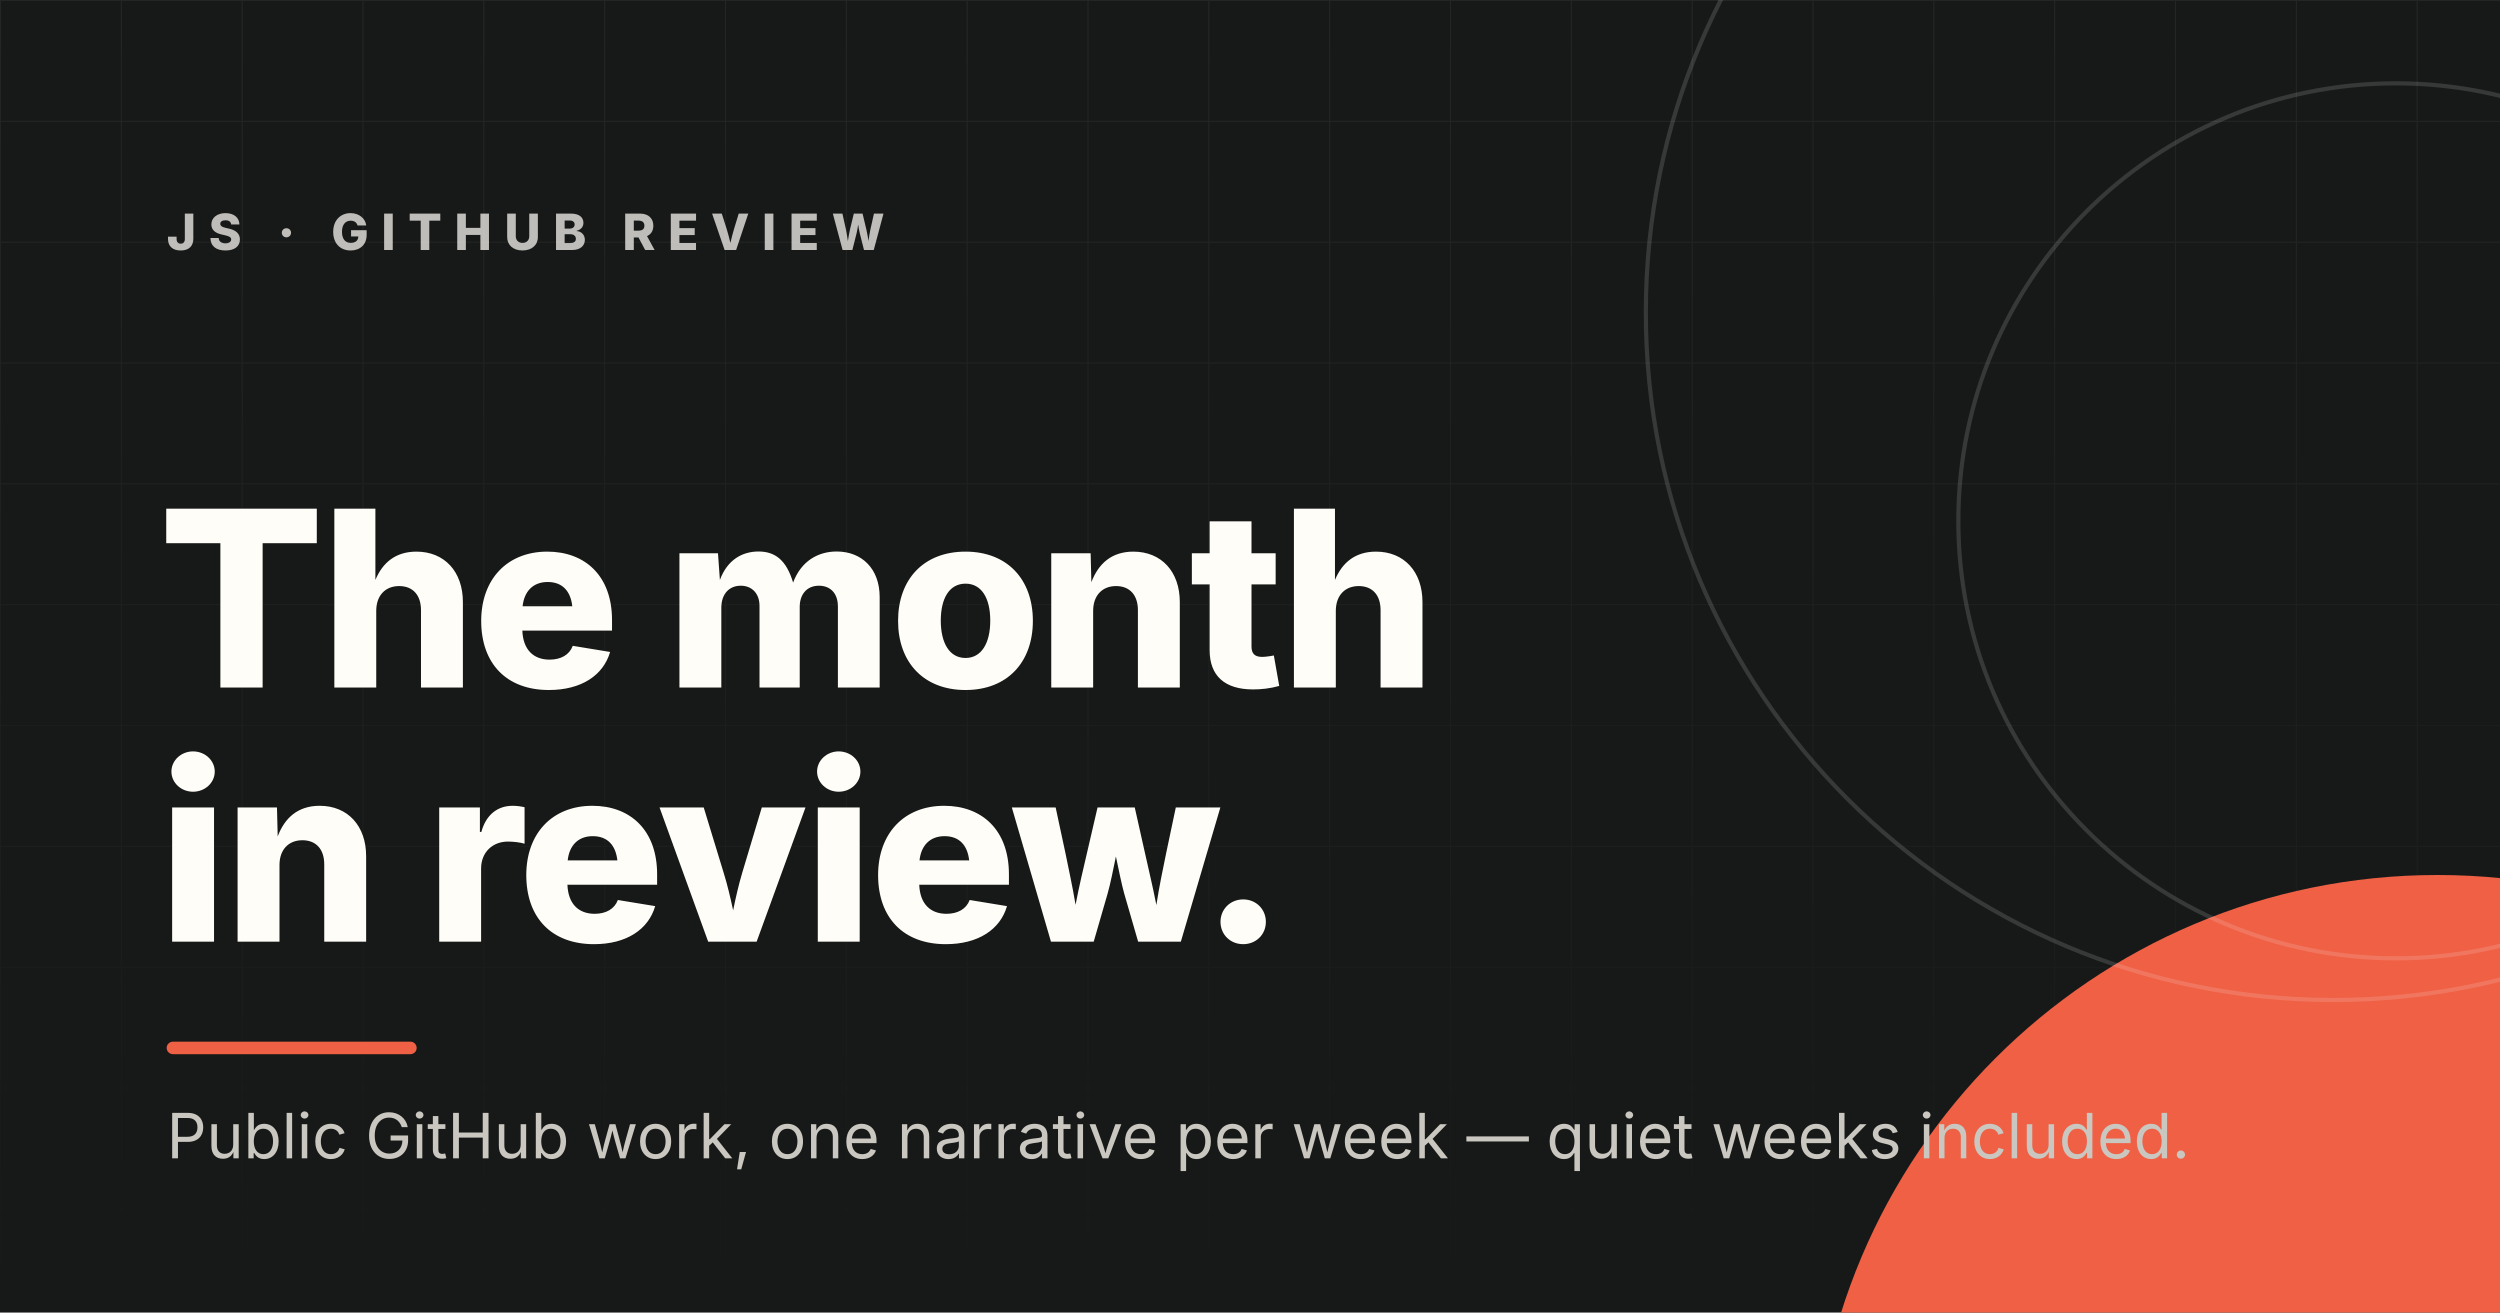
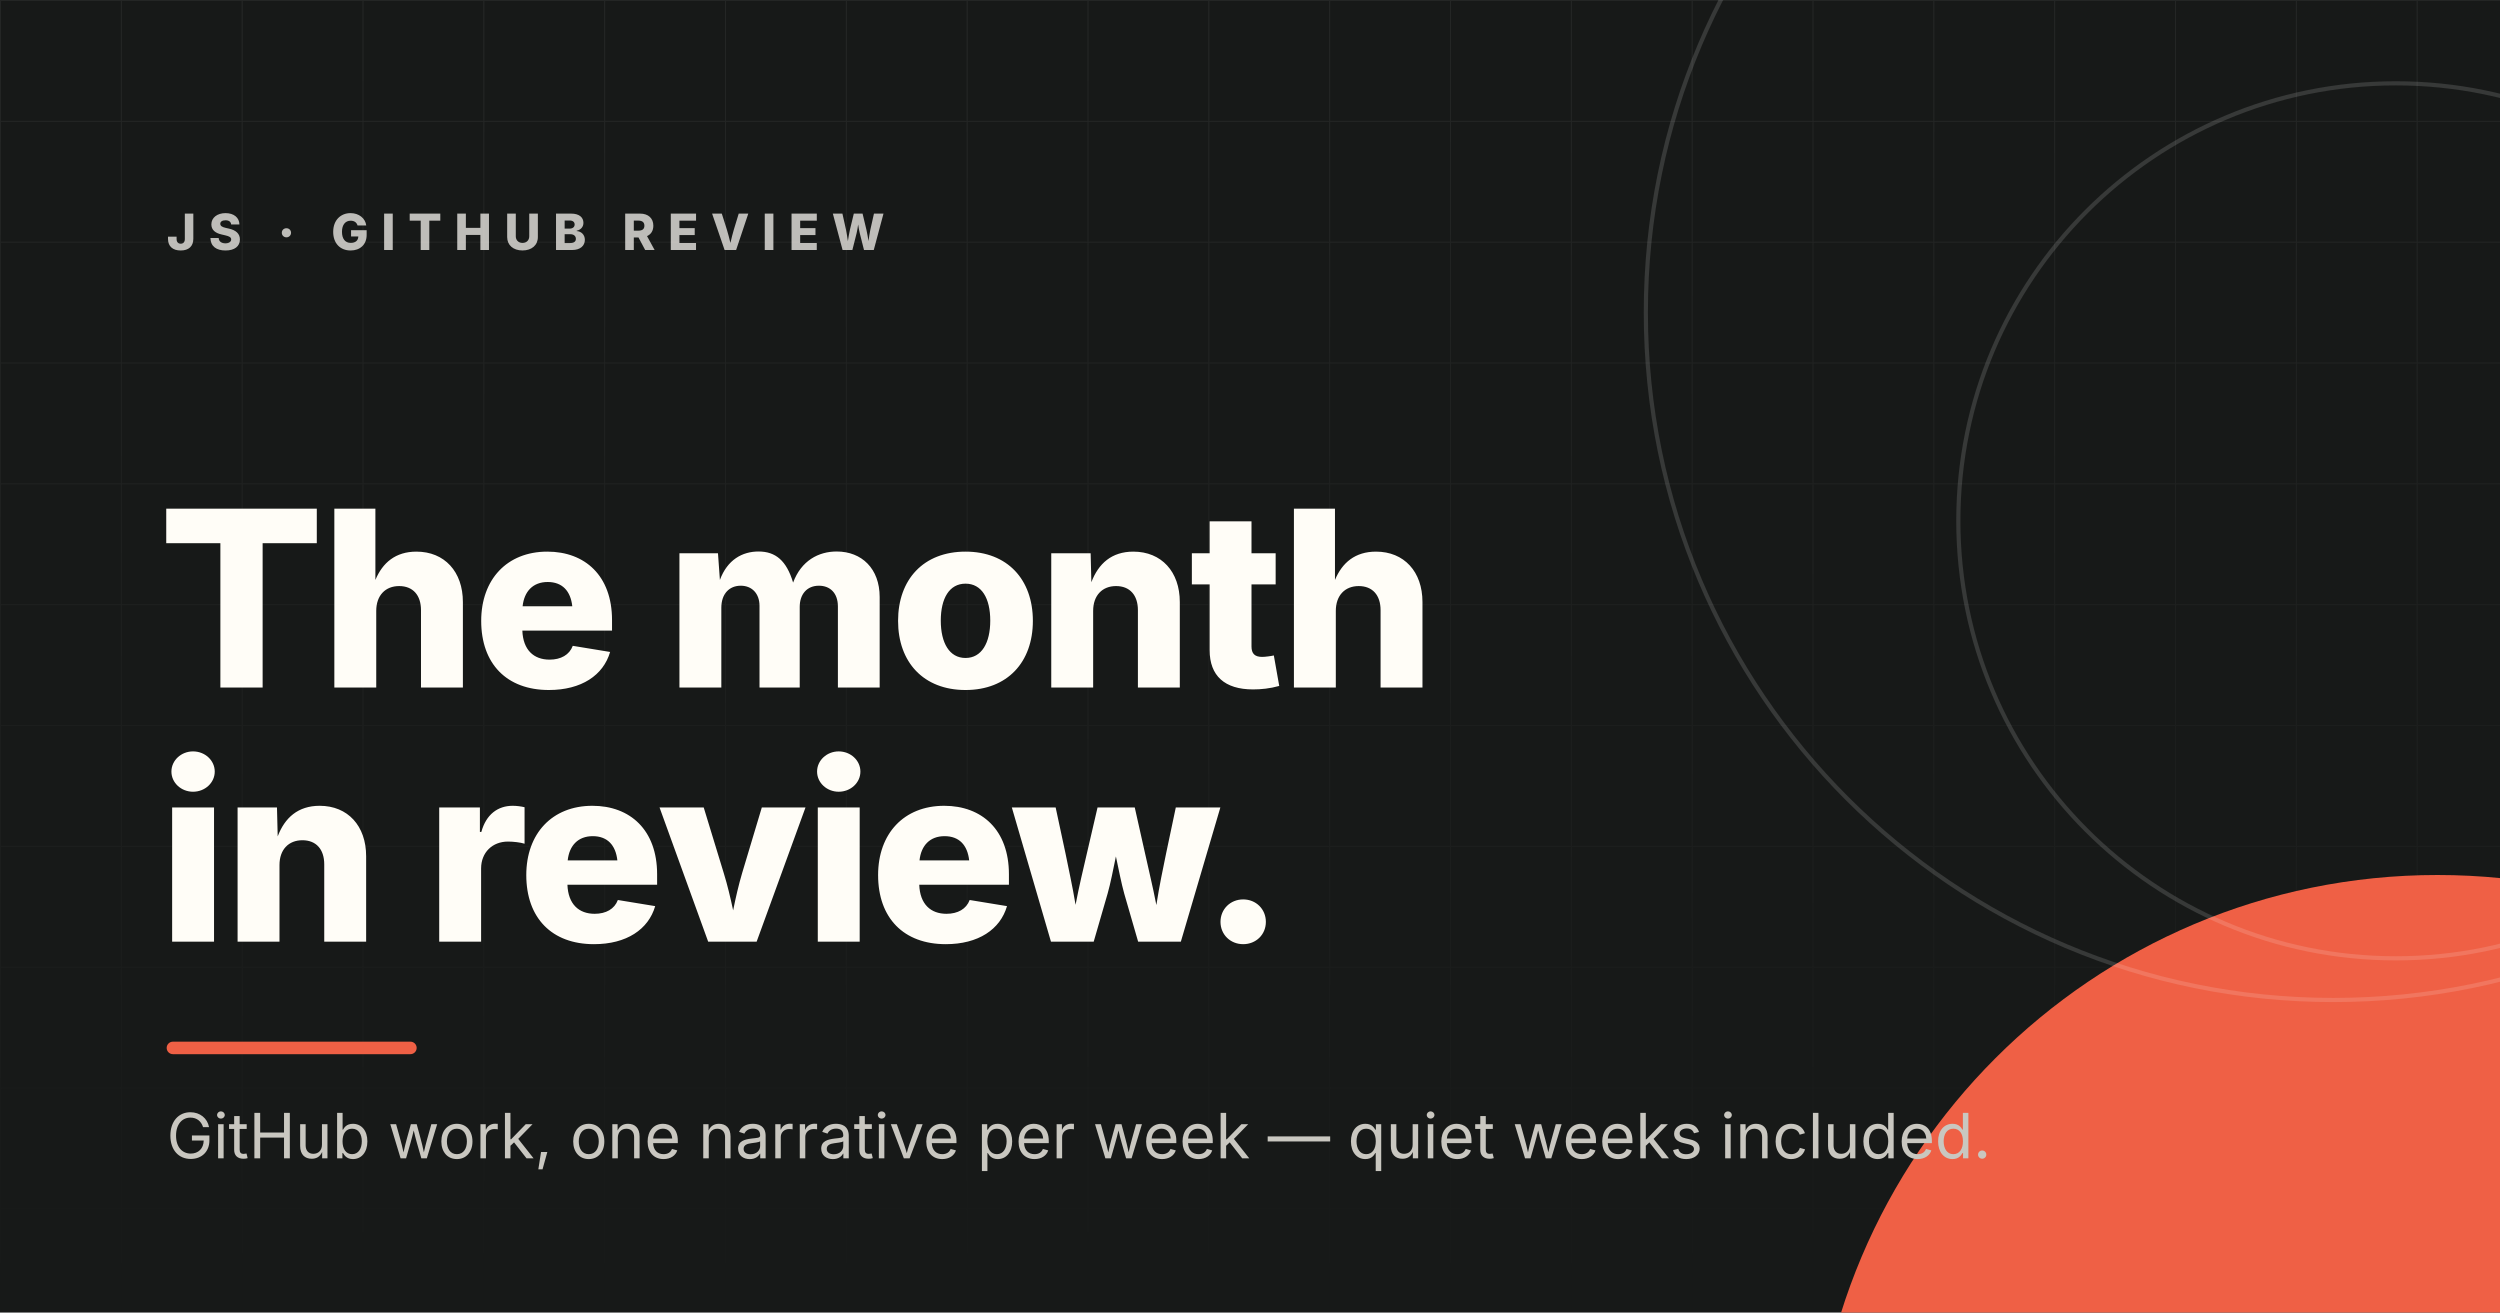
<svg xmlns="http://www.w3.org/2000/svg" viewBox="0 0 1200 630">
  <defs>
    <pattern id="grid" width="58" height="58" patternUnits="userSpaceOnUse">
      <path d="M58 0H0V58" fill="none" stroke="#ffffff" stroke-opacity=".055" stroke-width="1" />
    </pattern>
    <linearGradient id="fade" x1="0" y1="0" x2="0" y2="1">
      <stop offset="0" stop-color="#ffffff" stop-opacity="1" />
      <stop offset="1" stop-color="#ffffff" stop-opacity="0" />
    </linearGradient>
    <mask id="fademask">
      <rect width="1200" height="630" fill="url(#fade)" />
    </mask>
    <clipPath id="frame">
      <rect width="1200" height="630" />
    </clipPath>
  </defs>
  <g clip-path="url(#frame)">
    <rect width="1200" height="630" fill="#171918" />
    <rect width="1200" height="630" fill="url(#grid)" mask="url(#fademask)" />
    <circle cx="1170" cy="720" r="300" fill="#ef6045" />
    <circle cx="1120" cy="150" r="330" fill="none" stroke="#ffffff" stroke-opacity=".14" stroke-width="2" />
    <circle cx="1150" cy="250" r="210" fill="none" stroke="#ffffff" stroke-opacity=".14" stroke-width="2" />
    <text x="80" y="120" font-family="Inter, system-ui, -apple-system, Segoe UI, sans-serif" font-size="24" font-weight="800" letter-spacing="6" fill="#fffdf7" fill-opacity=".72">JS · GITHUB REVIEW</text>
    <text x="76" y="330" font-family="Inter, system-ui, -apple-system, Segoe UI, sans-serif" font-size="118" font-weight="800" letter-spacing="-2" fill="#fffdf7">The month</text>
    <text x="76" y="452" font-family="Inter, system-ui, -apple-system, Segoe UI, sans-serif" font-size="118" font-weight="800" letter-spacing="-2" fill="#fffdf7">in review.</text>
    <rect x="80" y="500" width="120" height="6" rx="3" fill="#ef6045" />
-     <text x="80" y="556" font-family="Inter, system-ui, -apple-system, Segoe UI, sans-serif" font-size="30" font-weight="400" fill="#c9c7c0">Public GitHub work, one narrative per week — quiet weeks included.</text>
+     <text x="80" y="556" font-family="Inter, system-ui, -apple-system, Segoe UI, sans-serif" font-size="30" font-weight="400" fill="#c9c7c0">GitHub work, one narrative per week — quiet weeks included.</text>
  </g>
</svg>
